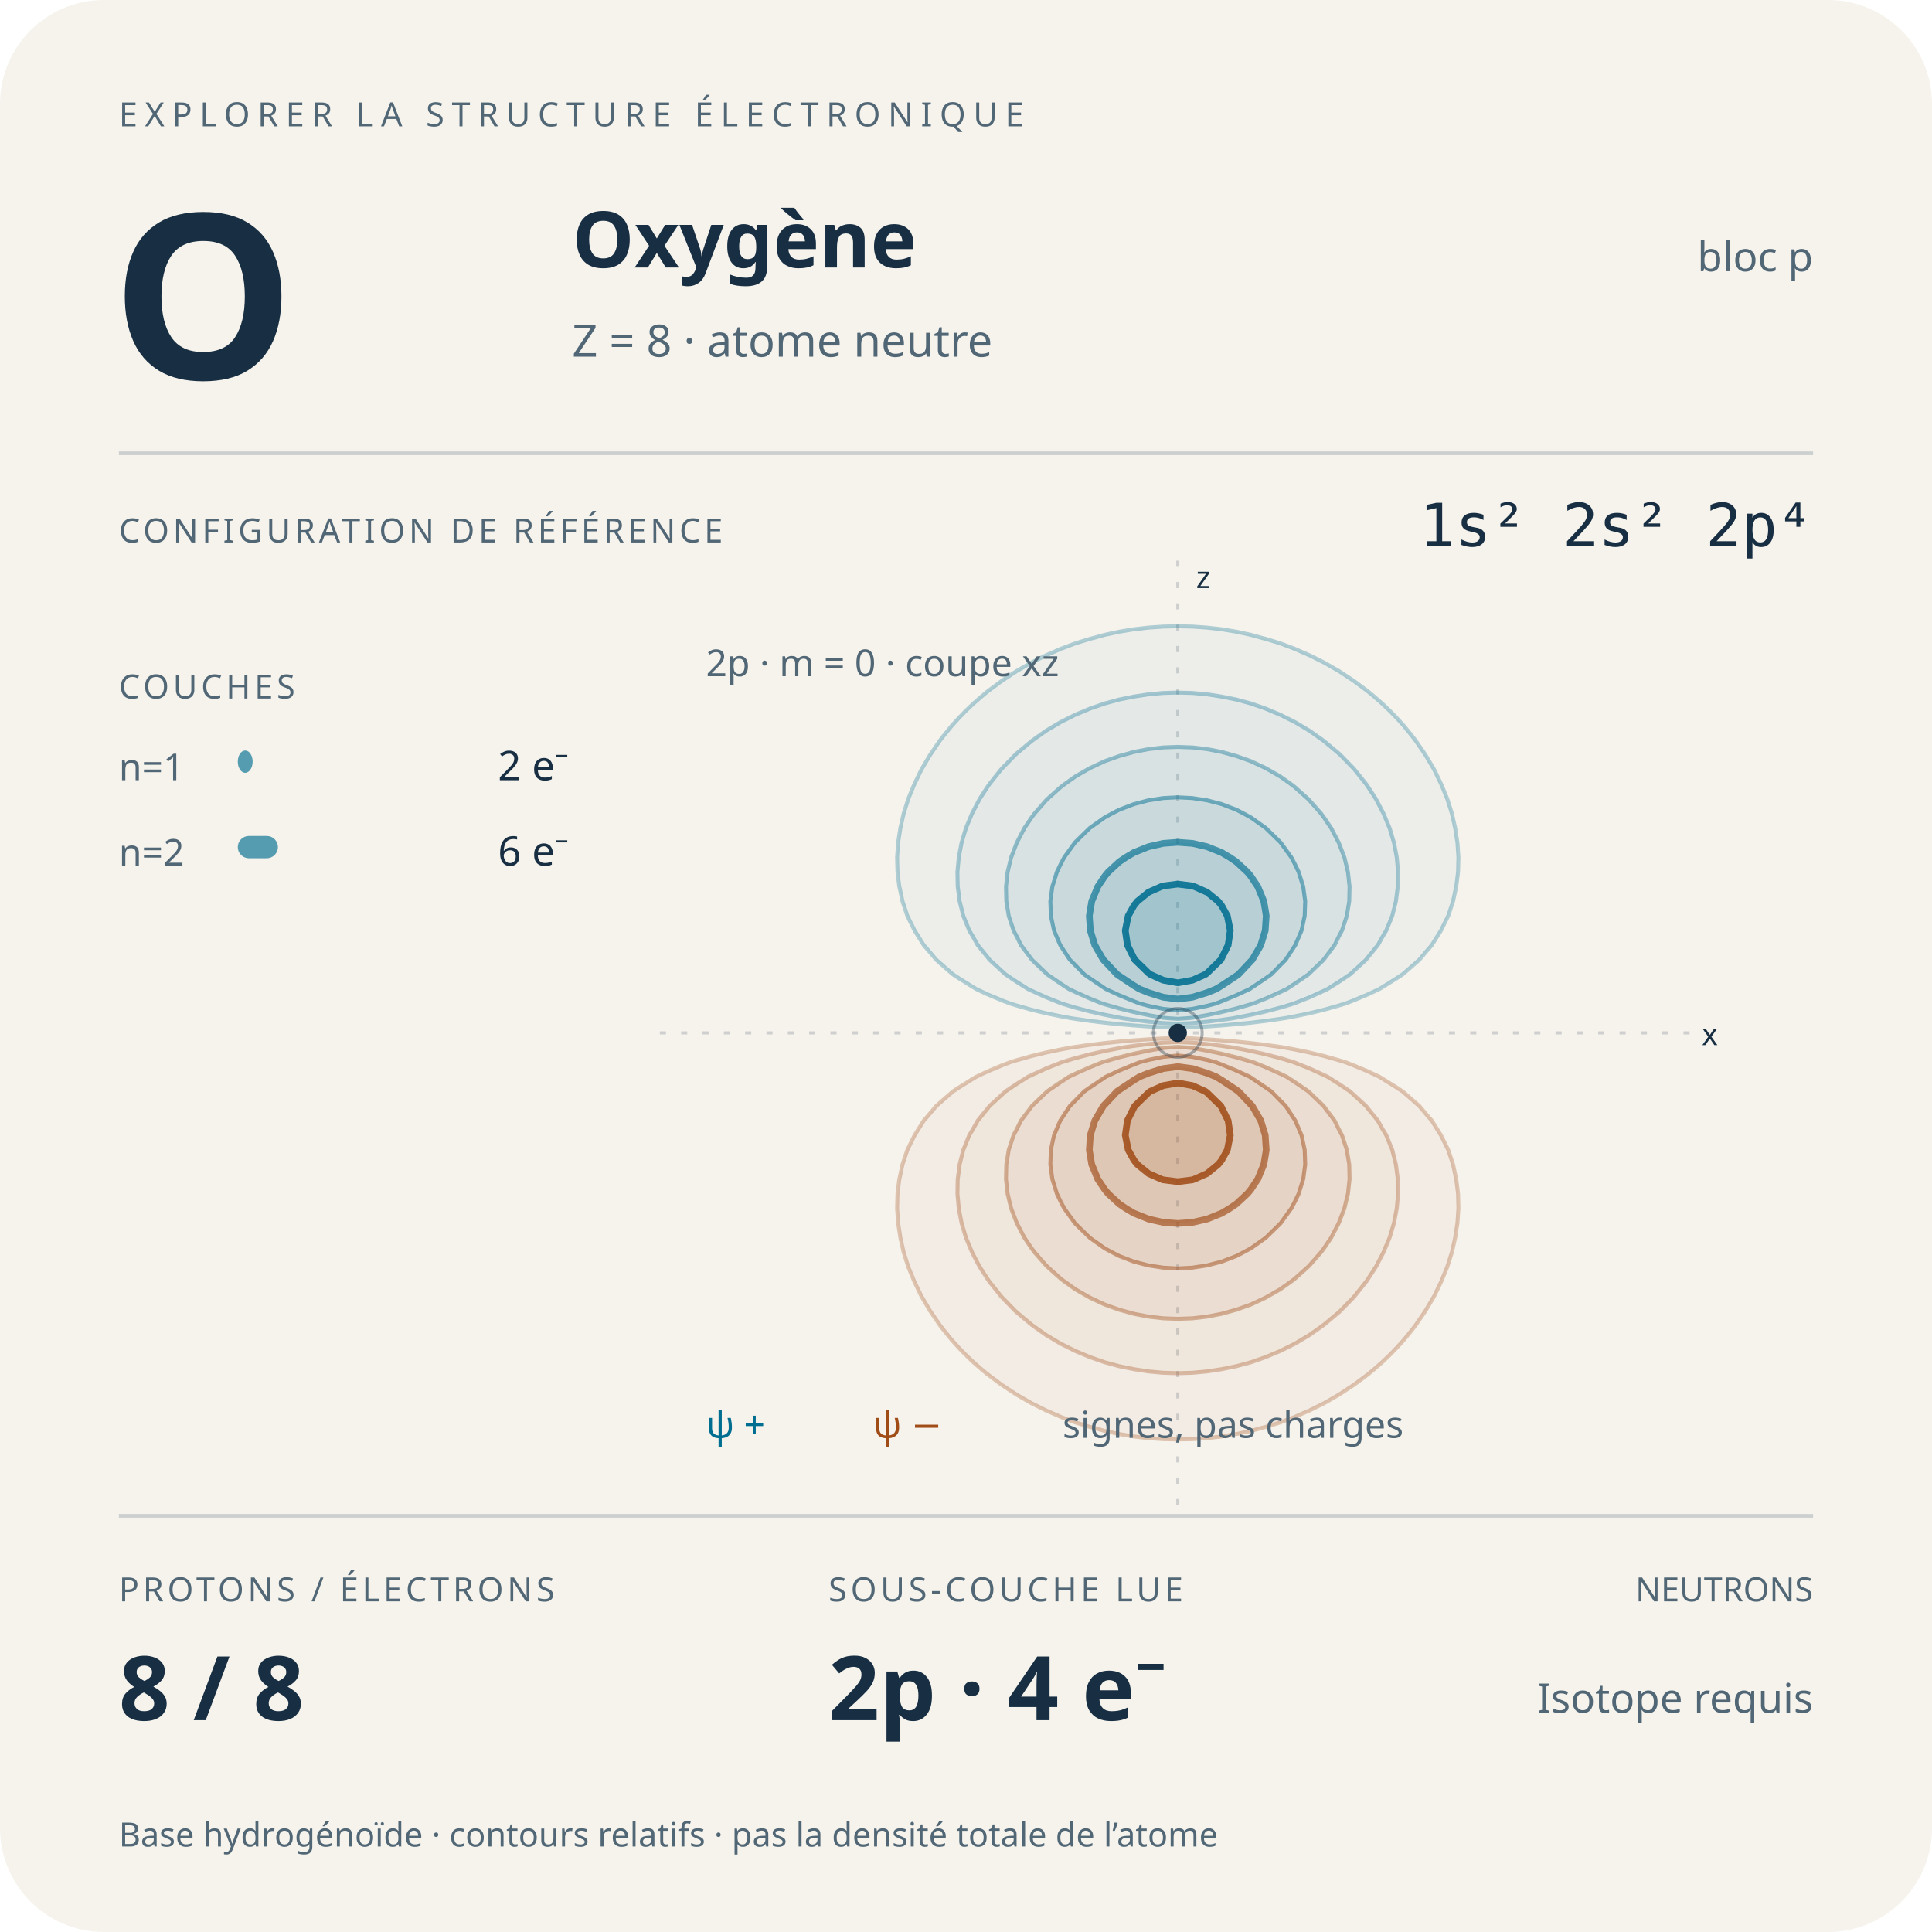
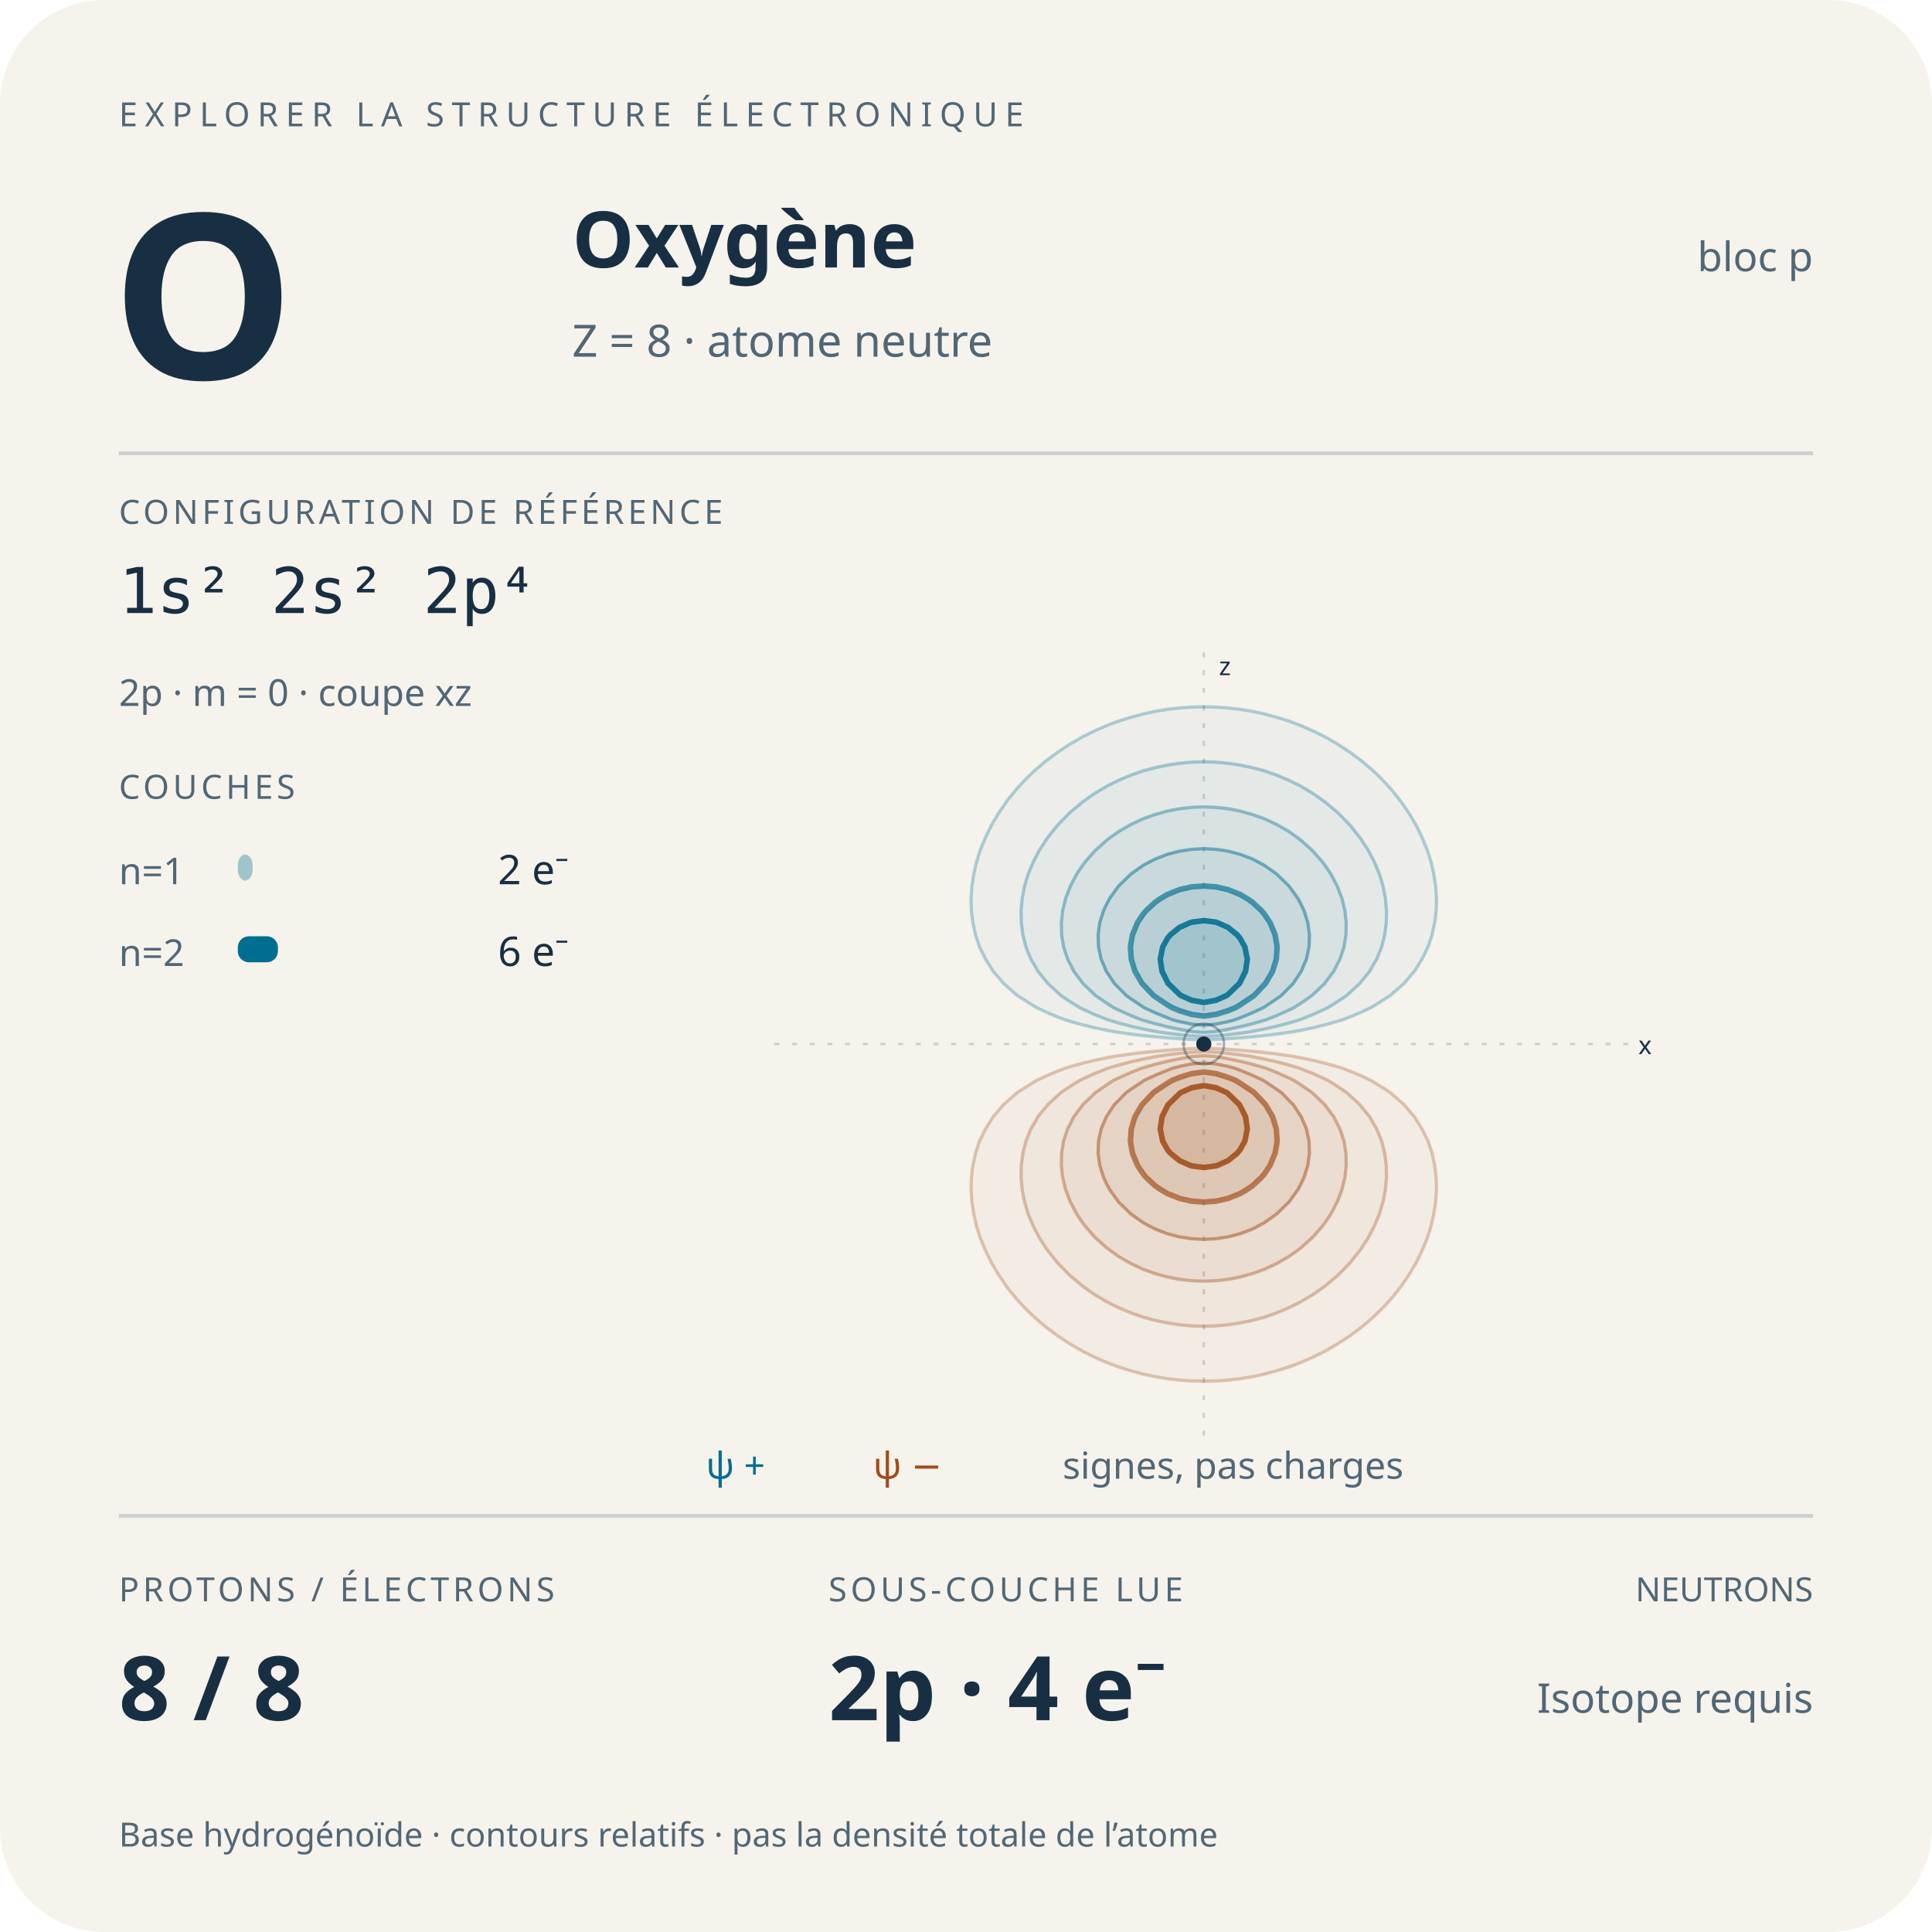
<svg role="img" aria-label="Analyseur atomique : Oxygène" viewBox="0 0 520 520" style="display:block;width:100%;height:100%;color:#182f43;font-family:ui-sans-serif,system-ui,sans-serif">
  <rect width="520" height="520" rx="28" fill="#f6f3ed" />
  <g fill="#182f43">
    <text x="32" y="34" fill="#516776" font-size="9" letter-spacing="2">EXPLORER LA STRUCTURE ÉLECTRONIQUE</text>
    <text x="30" y="102" font-size="62" font-weight="650">O</text>
    <text x="154" y="72" font-size="21" font-weight="600">Oxygène</text>
    <text x="154" y="96" font-size="12" fill="#516776">Z = 8 · atome neutre</text>
    <text x="488" y="73" text-anchor="end" font-size="11" fill="#516776">bloc p</text>
  </g>
  <g>
    <path d="M32 122H488" stroke="#516776" stroke-opacity=".25" />
-     <text x="32" y="146" font-size="9" letter-spacing="1" fill="#516776">CONFIGURATION DE RÉFÉRENCE</text>
-     <text x="488" y="147" text-anchor="end" fill="#182f43" font-size="16" font-family="ui-monospace,monospace">1s² 2s² 2p⁴</text>
+     <text x="32" y="141" font-size="9" letter-spacing="1" fill="#516776">CONFIGURATION DE RÉFÉRENCE</text>
+     <text x="32" y="165" fill="#182f43" font-size="17" font-family="ui-monospace,monospace">1s² 2s² 2p⁴</text>
  </g>
  <g fill="#516776">
-     <text x="32" y="188" font-size="9" letter-spacing="1">COUCHES</text>
-     <g transform="translate(32 210)">
+     <text x="32" y="215" font-size="9" letter-spacing="1">COUCHES</text>
+     <g transform="translate(32 238)">
      <text font-size="10">n=1</text>
-       <rect x="32" y="-8" width="4" height="6" rx="3" fill="#006e91" fill-opacity=".65" />
+       <rect x="32" y="-8" width="4" height="7" rx="3" fill="#006e91" fill-opacity="0.35" />
      <text x="102" font-size="11" fill="#182f43">2 e⁻</text>
    </g>
-     <g transform="translate(32 233)">
+     <g transform="translate(32 260)">
      <text font-size="10">n=2</text>
-       <rect x="32" y="-8" width="10.8" height="6" rx="3" fill="#006e91" fill-opacity=".65" />
+       <rect x="32" y="-8" width="10.8" height="7" rx="3" fill="#006e91" fill-opacity="1" />
      <text x="102" font-size="11" fill="#182f43">6 e⁻</text>
    </g>
  </g>
-   <g transform="translate(317 278) scale(.82)">
+   <g transform="translate(324 281) scale(.68)">
    <g data-science-layer="atomic-orbital" data-scientific-status="hydrogenic-basis-not-total-density" opacity="1">
      <g stroke="currentColor" stroke-opacity=".18" fill="none">
        <path d="M-170 0H170M0-155V155" stroke-dasharray="2 5" />
        <text x="172" y="4" fill="currentColor" stroke="none" font-size="10">x</text>
        <text x="6" y="-146" fill="currentColor" stroke="none" font-size="10">z</text>
      </g>
      <path d="M-33.60 -4.60L-34.95 -4.80L-38.40 -5.44L-43.20 -6.43L-48.00 -7.59L-52.80 -8.95L-54.94 -9.60L-57.60 -10.62L-62.40 -12.63L-66.17 -14.40L-67.20 -15.03L-72.00 -18.03L-73.78 -19.20L-76.80 -21.82L-79.28 -24.00L-81.60 -26.76L-83.38 -28.80L-86.38 -33.60L-86.40 -33.64L-88.76 -38.40L-90.36 -43.20L-91.20 -47.18L-91.40 -48.00L-92.00 -52.80L-92.12 -57.60L-91.80 -62.40L-91.20 -66.21L-91.06 -67.20L-89.98 -72.00L-88.46 -76.80L-86.48 -81.60L-86.40 -81.76L-84.17 -86.40L-81.60 -90.73L-81.32 -91.20L-78.04 -96.00L-76.80 -97.59L-74.19 -100.80L-72.00 -103.22L-69.70 -105.60L-67.20 -107.99L-64.45 -110.40L-62.40 -112.10L-58.24 -115.20L-57.60 -115.66L-52.80 -118.82L-50.73 -120.00L-48.00 -121.57L-43.20 -123.96L-41.24 -124.80L-38.40 -126.06L-33.60 -127.87L-28.80 -129.35L-27.81 -129.60L-24.00 -130.65L-19.20 -131.69L-14.40 -132.48L-9.60 -133.03L-4.80 -133.36L0.00 -133.46L4.80 -133.36L9.60 -133.03L14.40 -132.48L19.20 -131.69L24.00 -130.65L27.81 -129.60L28.80 -129.35L33.60 -127.87L38.40 -126.06L41.24 -124.80L43.20 -123.96L48.00 -121.57L50.73 -120.00L52.80 -118.82L57.60 -115.66L58.24 -115.20L62.40 -112.10L64.45 -110.40L67.20 -107.99L69.70 -105.60L72.00 -103.22L74.19 -100.80L76.80 -97.59L78.04 -96.00L81.32 -91.20L81.60 -90.73L84.17 -86.40L86.40 -81.76L86.48 -81.60L88.46 -76.80L89.98 -72.00L91.06 -67.20L91.20 -66.21L91.80 -62.40L92.12 -57.60L92.00 -52.80L91.40 -48.00L91.20 -47.18L90.36 -43.20L88.76 -38.40L86.40 -33.64L86.38 -33.60L83.38 -28.80L81.60 -26.76L79.28 -24.00L76.80 -21.82L73.78 -19.20L72.00 -18.03L67.20 -15.03L66.17 -14.40L62.40 -12.63L57.60 -10.62L54.94 -9.60L52.80 -8.95L48.00 -7.59L43.20 -6.43L38.40 -5.44L34.95 -4.80L33.60 -4.60L28.80 -3.92L24.00 -3.34L19.20 -2.85L14.40 -2.44L9.60 -2.10L4.80 -1.83L0.00 -1.71L-4.80 -1.83L-9.60 -2.10L-14.40 -2.44L-19.20 -2.85L-24.00 -3.34L-28.80 -3.92L-33.60 -4.60Z" fill="#006e91" fill-rule="evenodd" fill-opacity="0.037" stroke="#006e91" stroke-width="1.3" stroke-opacity="0.294" />
      <path d="M-14.40 -4.26L-18.14 -4.80L-19.20 -5.00L-24.00 -5.94L-28.80 -7.02L-33.60 -8.27L-38.02 -9.60L-38.40 -9.75L-43.20 -11.66L-48.00 -13.85L-49.16 -14.40L-52.80 -16.69L-56.55 -19.20L-57.60 -20.17L-61.79 -24.00L-62.40 -24.79L-65.67 -28.80L-67.20 -31.54L-68.44 -33.60L-70.40 -38.40L-71.61 -43.20L-72.00 -46.29L-72.24 -48.00L-72.33 -52.80L-72.00 -56.32L-71.89 -57.60L-70.97 -62.40L-69.54 -67.20L-67.53 -72.00L-67.20 -72.64L-65.03 -76.80L-62.40 -80.83L-61.88 -81.60L-58.05 -86.40L-57.60 -86.91L-53.41 -91.20L-52.80 -91.77L-48.00 -95.78L-47.71 -96.00L-43.20 -99.19L-40.50 -100.80L-38.40 -102.04L-33.60 -104.44L-30.80 -105.60L-28.80 -106.45L-24.00 -108.12L-19.20 -109.42L-14.40 -110.39L-14.34 -110.40L-9.60 -111.13L-4.80 -111.57L0.00 -111.71L4.80 -111.57L9.60 -111.13L14.34 -110.40L14.40 -110.39L19.20 -109.42L24.00 -108.12L28.80 -106.45L30.80 -105.60L33.60 -104.44L38.40 -102.04L40.50 -100.80L43.20 -99.19L47.71 -96.00L48.00 -95.78L52.80 -91.77L53.41 -91.20L57.60 -86.91L58.05 -86.40L61.88 -81.60L62.40 -80.83L65.03 -76.80L67.20 -72.64L67.53 -72.00L69.54 -67.20L70.97 -62.40L71.89 -57.60L72.00 -56.32L72.33 -52.80L72.24 -48.00L72.00 -46.29L71.61 -43.20L70.40 -38.40L68.44 -33.60L67.20 -31.54L65.67 -28.80L62.40 -24.79L61.79 -24.00L57.60 -20.17L56.55 -19.20L52.80 -16.69L49.16 -14.40L48.00 -13.85L43.20 -11.66L38.40 -9.75L38.02 -9.60L33.60 -8.27L28.80 -7.02L24.00 -5.94L19.20 -5.00L18.14 -4.80L14.40 -4.26L9.60 -3.66L4.80 -3.21L0.00 -3.00L-4.80 -3.21L-9.60 -3.66L-14.40 -4.26Z" fill="#006e91" fill-rule="evenodd" fill-opacity="0.042" stroke="#006e91" stroke-width="1.3" stroke-opacity="0.324" />
      <path d="M0.00 -4.61L-2.95 -4.80L-4.80 -4.97L-9.60 -5.82L-14.40 -6.83L-19.20 -8.01L-24.00 -9.39L-24.72 -9.60L-28.80 -11.24L-33.60 -13.39L-35.74 -14.40L-38.40 -16.14L-42.87 -19.20L-43.20 -19.52L-47.88 -24.00L-48.00 -24.18L-51.47 -28.80L-52.80 -31.51L-53.91 -33.60L-55.49 -38.40L-56.28 -43.20L-56.39 -48.00L-55.86 -52.80L-54.70 -57.60L-52.85 -62.40L-52.80 -62.50L-50.36 -67.20L-48.00 -70.69L-47.03 -72.00L-43.20 -76.36L-42.76 -76.80L-38.40 -80.70L-37.22 -81.60L-33.60 -84.17L-29.73 -86.40L-28.80 -86.92L-24.00 -89.17L-19.20 -90.88L-18.01 -91.20L-14.40 -92.21L-9.60 -93.14L-4.80 -93.69L0.00 -93.87L4.80 -93.69L9.60 -93.14L14.40 -92.21L18.01 -91.20L19.20 -90.88L24.00 -89.17L28.80 -86.92L29.73 -86.40L33.60 -84.17L37.22 -81.60L38.40 -80.70L42.76 -76.80L43.20 -76.36L47.03 -72.00L48.00 -70.69L50.36 -67.20L52.80 -62.50L52.85 -62.40L54.70 -57.60L55.86 -52.80L56.39 -48.00L56.28 -43.20L55.49 -38.40L53.91 -33.60L52.80 -31.51L51.47 -28.80L48.00 -24.18L47.88 -24.00L43.20 -19.52L42.87 -19.20L38.40 -16.14L35.74 -14.40L33.60 -13.39L28.80 -11.24L24.72 -9.60L24.00 -9.39L19.20 -8.01L14.40 -6.83L9.60 -5.82L4.80 -4.97L2.95 -4.80L0.00 -4.61Z" fill="#006e91" fill-rule="evenodd" fill-opacity="0.051" stroke="#006e91" stroke-width="1.3" stroke-opacity="0.384" />
      <path d="M-9.60 -8.86L-12.39 -9.60L-14.40 -10.37L-19.20 -12.35L-23.63 -14.40L-24.00 -14.65L-28.80 -17.88L-30.70 -19.20L-33.60 -22.17L-35.43 -24.00L-38.40 -28.54L-38.58 -28.80L-40.63 -33.60L-41.66 -38.40L-41.83 -43.20L-41.18 -48.00L-39.68 -52.80L-38.40 -55.47L-37.28 -57.60L-33.82 -62.40L-33.60 -62.65L-28.93 -67.20L-28.80 -67.31L-24.00 -70.71L-21.62 -72.00L-19.20 -73.25L-14.40 -75.09L-9.60 -76.34L-6.53 -76.80L-4.80 -77.07L0.00 -77.32L4.80 -77.07L6.53 -76.80L9.60 -76.34L14.40 -75.09L19.20 -73.25L21.62 -72.00L24.00 -70.71L28.80 -67.31L28.93 -67.20L33.60 -62.65L33.82 -62.40L37.28 -57.60L38.40 -55.47L39.68 -52.80L41.18 -48.00L41.83 -43.20L41.66 -38.40L40.63 -33.60L38.58 -28.80L38.40 -28.54L35.43 -24.00L33.60 -22.17L30.70 -19.20L28.80 -17.88L24.00 -14.65L23.63 -14.40L19.20 -12.35L14.40 -10.37L12.39 -9.60L9.60 -8.86L4.80 -7.87L0.00 -7.43L-4.80 -7.87L-9.60 -8.86Z" fill="#006e91" fill-rule="evenodd" fill-opacity="0.067" stroke="#006e91" stroke-width="1.3" stroke-opacity="0.496" />
      <path d="M-9.60 -13.20L-12.58 -14.40L-14.40 -15.51L-19.20 -18.70L-19.92 -19.20L-24.00 -23.53L-24.45 -24.00L-27.24 -28.80L-28.71 -33.60L-28.80 -35.06L-29.03 -38.40L-28.80 -39.91L-28.24 -43.20L-26.26 -48.00L-24.00 -51.39L-22.83 -52.80L-19.20 -56.16L-17.08 -57.60L-14.40 -59.19L-9.60 -61.11L-4.80 -62.20L-2.06 -62.40L0.00 -62.55L2.06 -62.40L4.80 -62.20L9.60 -61.11L14.40 -59.19L17.08 -57.60L19.20 -56.16L22.83 -52.80L24.00 -51.39L26.26 -48.00L28.24 -43.20L28.80 -39.91L29.03 -38.40L28.80 -35.06L28.71 -33.60L27.24 -28.80L24.45 -24.00L24.00 -23.53L19.92 -19.20L19.20 -18.70L14.40 -15.51L12.58 -14.40L9.60 -13.20L4.80 -11.71L0.00 -11.08L-4.80 -11.71L-9.60 -13.20Z" fill="#006e91" fill-rule="evenodd" fill-opacity="0.093" stroke="#006e91" stroke-width="2.2" stroke-opacity="0.664" />
      <path d="M-4.80 -17.30L-9.05 -19.20L-9.60 -19.61L-14.12 -24.00L-14.40 -24.51L-16.53 -28.80L-17.23 -33.60L-16.27 -38.40L-14.40 -41.78L-13.25 -43.20L-9.60 -46.17L-5.46 -48.00L-4.80 -48.24L0.00 -48.84L4.80 -48.24L5.46 -48.00L9.60 -46.17L13.25 -43.20L14.40 -41.78L16.27 -38.40L17.23 -33.60L16.53 -28.80L14.40 -24.51L14.12 -24.00L9.60 -19.61L9.05 -19.20L4.80 -17.30L0.00 -16.44L-4.80 -17.30Z" fill="#006e91" fill-rule="evenodd" fill-opacity="0.124" stroke="#006e91" stroke-width="2.2" stroke-opacity="0.872" />
      <path d="M-24.00 130.65L-27.81 129.60L-28.80 129.35L-33.60 127.87L-38.40 126.06L-41.24 124.80L-43.20 123.96L-48.00 121.57L-50.73 120.00L-52.80 118.82L-57.60 115.66L-58.24 115.20L-62.40 112.10L-64.45 110.40L-67.20 107.99L-69.70 105.60L-72.00 103.22L-74.19 100.80L-76.80 97.59L-78.04 96.00L-81.32 91.20L-81.60 90.73L-84.17 86.40L-86.40 81.76L-86.48 81.60L-88.46 76.80L-89.98 72.00L-91.06 67.20L-91.20 66.21L-91.80 62.40L-92.12 57.60L-92.00 52.80L-91.40 48.00L-91.20 47.18L-90.36 43.20L-88.76 38.40L-86.40 33.64L-86.38 33.60L-83.38 28.80L-81.60 26.76L-79.28 24.00L-76.80 21.82L-73.78 19.20L-72.00 18.03L-67.20 15.03L-66.17 14.40L-62.40 12.63L-57.60 10.62L-54.94 9.60L-52.80 8.95L-48.00 7.59L-43.20 6.43L-38.40 5.44L-34.95 4.80L-33.60 4.60L-28.80 3.92L-24.00 3.34L-19.20 2.85L-14.40 2.44L-9.60 2.10L-4.80 1.83L0.00 1.71L4.80 1.83L9.60 2.10L14.40 2.44L19.20 2.85L24.00 3.34L28.80 3.92L33.60 4.60L34.95 4.80L38.40 5.44L43.20 6.43L48.00 7.59L52.80 8.95L54.94 9.60L57.60 10.62L62.40 12.63L66.17 14.40L67.20 15.03L72.00 18.03L73.78 19.20L76.80 21.82L79.28 24.00L81.60 26.76L83.38 28.80L86.38 33.60L86.40 33.64L88.76 38.40L90.36 43.20L91.20 47.18L91.40 48.00L92.00 52.80L92.12 57.60L91.80 62.40L91.20 66.21L91.06 67.20L89.98 72.00L88.46 76.80L86.48 81.60L86.40 81.76L84.17 86.40L81.60 90.73L81.32 91.20L78.04 96.00L76.80 97.59L74.19 100.80L72.00 103.22L69.70 105.60L67.20 107.99L64.45 110.40L62.40 112.10L58.24 115.20L57.60 115.66L52.80 118.82L50.73 120.00L48.00 121.57L43.20 123.96L41.24 124.80L38.40 126.06L33.60 127.87L28.80 129.35L27.81 129.60L24.00 130.65L19.20 131.69L14.40 132.48L9.60 133.03L4.80 133.36L0.00 133.46L-4.80 133.36L-9.60 133.03L-14.40 132.48L-19.20 131.69L-24.00 130.65Z" fill="#a04c17" fill-rule="evenodd" fill-opacity="0.037" stroke="#a04c17" stroke-width="1.3" stroke-opacity="0.294" />
      <path d="M-9.60 111.13L-14.34 110.40L-14.40 110.39L-19.20 109.42L-24.00 108.12L-28.80 106.45L-30.80 105.60L-33.60 104.44L-38.40 102.04L-40.50 100.80L-43.20 99.19L-47.71 96.00L-48.00 95.78L-52.80 91.77L-53.41 91.20L-57.60 86.91L-58.05 86.40L-61.88 81.60L-62.40 80.83L-65.03 76.80L-67.20 72.64L-67.53 72.00L-69.54 67.20L-70.97 62.40L-71.89 57.60L-72.00 56.32L-72.33 52.80L-72.24 48.00L-72.00 46.29L-71.61 43.20L-70.40 38.40L-68.44 33.60L-67.20 31.54L-65.67 28.80L-62.40 24.79L-61.79 24.00L-57.60 20.17L-56.55 19.20L-52.80 16.69L-49.16 14.40L-48.00 13.85L-43.20 11.66L-38.40 9.75L-38.02 9.60L-33.60 8.27L-28.80 7.02L-24.00 5.94L-19.20 5.00L-18.14 4.80L-14.40 4.26L-9.60 3.66L-4.80 3.21L0.00 3.00L4.80 3.21L9.60 3.66L14.40 4.26L18.14 4.80L19.20 5.00L24.00 5.94L28.80 7.02L33.60 8.27L38.02 9.60L38.40 9.75L43.20 11.66L48.00 13.85L49.16 14.40L52.80 16.69L56.55 19.20L57.60 20.17L61.79 24.00L62.40 24.79L65.67 28.80L67.20 31.54L68.44 33.60L70.40 38.40L71.61 43.20L72.00 46.29L72.24 48.00L72.33 52.80L72.00 56.32L71.89 57.60L70.97 62.40L69.54 67.20L67.53 72.00L67.20 72.64L65.03 76.80L62.40 80.83L61.88 81.60L58.05 86.40L57.60 86.91L53.41 91.20L52.80 91.77L48.00 95.78L47.71 96.00L43.20 99.19L40.50 100.80L38.40 102.04L33.60 104.44L30.80 105.60L28.80 106.45L24.00 108.12L19.20 109.42L14.40 110.39L14.34 110.40L9.60 111.13L4.80 111.57L0.00 111.71L-4.80 111.57L-9.60 111.13Z" fill="#a04c17" fill-rule="evenodd" fill-opacity="0.042" stroke="#a04c17" stroke-width="1.3" stroke-opacity="0.324" />
      <path d="M-14.40 92.21L-18.01 91.20L-19.20 90.88L-24.00 89.17L-28.80 86.92L-29.73 86.40L-33.60 84.17L-37.22 81.60L-38.40 80.70L-42.76 76.80L-43.20 76.36L-47.03 72.00L-48.00 70.69L-50.36 67.20L-52.80 62.50L-52.85 62.40L-54.70 57.60L-55.86 52.80L-56.39 48.00L-56.28 43.20L-55.49 38.40L-53.91 33.60L-52.80 31.51L-51.47 28.80L-48.00 24.18L-47.88 24.00L-43.20 19.52L-42.87 19.20L-38.40 16.14L-35.74 14.40L-33.60 13.39L-28.80 11.24L-24.72 9.60L-24.00 9.39L-19.20 8.01L-14.40 6.83L-9.60 5.82L-4.80 4.97L-2.95 4.80L0.00 4.61L2.95 4.80L4.80 4.97L9.60 5.82L14.40 6.83L19.20 8.01L24.00 9.39L24.72 9.60L28.80 11.24L33.60 13.39L35.74 14.40L38.40 16.14L42.87 19.20L43.20 19.52L47.88 24.00L48.00 24.18L51.47 28.80L52.80 31.51L53.91 33.60L55.49 38.40L56.28 43.20L56.39 48.00L55.86 52.80L54.70 57.60L52.85 62.40L52.80 62.50L50.36 67.20L48.00 70.69L47.03 72.00L43.20 76.36L42.76 76.80L38.40 80.70L37.22 81.60L33.60 84.17L29.73 86.40L28.80 86.92L24.00 89.17L19.20 90.88L18.01 91.20L14.40 92.21L9.60 93.14L4.80 93.69L0.00 93.87L-4.80 93.69L-9.60 93.14L-14.40 92.21Z" fill="#a04c17" fill-rule="evenodd" fill-opacity="0.051" stroke="#a04c17" stroke-width="1.3" stroke-opacity="0.384" />
      <path d="M-4.80 77.07L-6.53 76.80L-9.60 76.34L-14.40 75.09L-19.20 73.25L-21.62 72.00L-24.00 70.71L-28.80 67.31L-28.93 67.20L-33.60 62.65L-33.82 62.40L-37.28 57.60L-38.40 55.47L-39.68 52.80L-41.18 48.00L-41.83 43.20L-41.66 38.40L-40.63 33.60L-38.58 28.80L-38.40 28.54L-35.43 24.00L-33.60 22.17L-30.70 19.20L-28.80 17.88L-24.00 14.65L-23.63 14.40L-19.20 12.35L-14.40 10.37L-12.39 9.60L-9.60 8.86L-4.80 7.87L0.00 7.43L4.80 7.87L9.60 8.86L12.39 9.60L14.40 10.37L19.20 12.35L23.63 14.40L24.00 14.65L28.80 17.88L30.70 19.20L33.60 22.17L35.43 24.00L38.40 28.54L38.58 28.80L40.63 33.60L41.66 38.40L41.83 43.20L41.18 48.00L39.68 52.80L38.40 55.47L37.28 57.60L33.82 62.40L33.60 62.65L28.93 67.20L28.80 67.31L24.00 70.71L21.62 72.00L19.20 73.25L14.40 75.09L9.60 76.34L6.53 76.80L4.80 77.07L0.00 77.32L-4.80 77.07Z" fill="#a04c17" fill-rule="evenodd" fill-opacity="0.067" stroke="#a04c17" stroke-width="1.3" stroke-opacity="0.496" />
      <path d="M0.00 62.55L-2.06 62.40L-4.80 62.20L-9.60 61.11L-14.40 59.19L-17.08 57.60L-19.20 56.16L-22.83 52.80L-24.00 51.39L-26.26 48.00L-28.24 43.20L-28.80 39.91L-29.03 38.40L-28.80 35.06L-28.71 33.60L-27.24 28.80L-24.45 24.00L-24.00 23.53L-19.92 19.20L-19.20 18.70L-14.40 15.51L-12.58 14.40L-9.60 13.20L-4.80 11.71L0.00 11.08L4.80 11.71L9.60 13.20L12.58 14.40L14.40 15.51L19.20 18.70L19.92 19.20L24.00 23.53L24.45 24.00L27.24 28.80L28.71 33.60L28.80 35.06L29.03 38.40L28.80 39.91L28.24 43.20L26.26 48.00L24.00 51.39L22.83 52.80L19.20 56.16L17.08 57.60L14.40 59.19L9.60 61.11L4.80 62.20L2.06 62.40L0.00 62.55Z" fill="#a04c17" fill-rule="evenodd" fill-opacity="0.093" stroke="#a04c17" stroke-width="2.2" stroke-opacity="0.664" />
      <path d="M-4.80 48.24L-5.46 48.00L-9.60 46.17L-13.25 43.20L-14.40 41.78L-16.27 38.40L-17.23 33.60L-16.53 28.80L-14.40 24.51L-14.12 24.00L-9.60 19.61L-9.05 19.20L-4.80 17.30L0.00 16.44L4.80 17.30L9.05 19.20L9.60 19.61L14.12 24.00L14.40 24.51L16.53 28.80L17.23 33.60L16.27 38.40L14.40 41.78L13.25 43.20L9.60 46.17L5.46 48.00L4.80 48.24L0.00 48.84L-4.80 48.24Z" fill="#a04c17" fill-rule="evenodd" fill-opacity="0.124" stroke="#a04c17" stroke-width="2.2" stroke-opacity="0.872" />
      <g data-atomic-sublayer="nucleus">
        <circle r="3" fill="currentColor" />
        <circle r="8" fill="none" stroke="currentColor" stroke-opacity=".35" />
      </g>
    </g>
  </g>
  <g font-size="10" fill="#516776">
-     <text x="190" y="182">2p · m = 0 · coupe xz</text>
-     <text x="190" y="387" fill="#006e91">ψ +</text>
-     <text x="235" y="387" fill="#a04c17">ψ −</text>
-     <text x="286" y="387">signes, pas charges</text>
+     <text x="32" y="190">2p · m = 0 · coupe xz</text>
+     <text x="190" y="398" fill="#006e91">ψ +</text>
+     <text x="235" y="398" fill="#a04c17">ψ −</text>
+     <text x="286" y="398">signes, pas charges</text>
  </g>
  <g fill="#182f43">
    <path d="M32 408H488" stroke="#516776" stroke-opacity=".25" />
    <text x="32" y="431" font-size="9" letter-spacing="1" fill="#516776">PROTONS / ÉLECTRONS</text>
    <text x="32" y="463" font-size="24" font-weight="600">8 / 8</text>
    <text x="223" y="431" font-size="9" letter-spacing="1" fill="#516776">SOUS-COUCHE LUE</text>
    <text x="223" y="463" font-size="24" font-weight="600">2p · 4 e⁻</text>
    <text x="488" y="431" text-anchor="end" font-size="9" fill="#516776">NEUTRONS</text>
    <text x="488" y="461" text-anchor="end" font-size="11" fill="#516776">Isotope requis</text>
  </g>
  <text x="32" y="497" fill="#516776" font-size="9">Base hydrogénoïde · contours relatifs · pas la densité totale de l’atome</text>
</svg>
